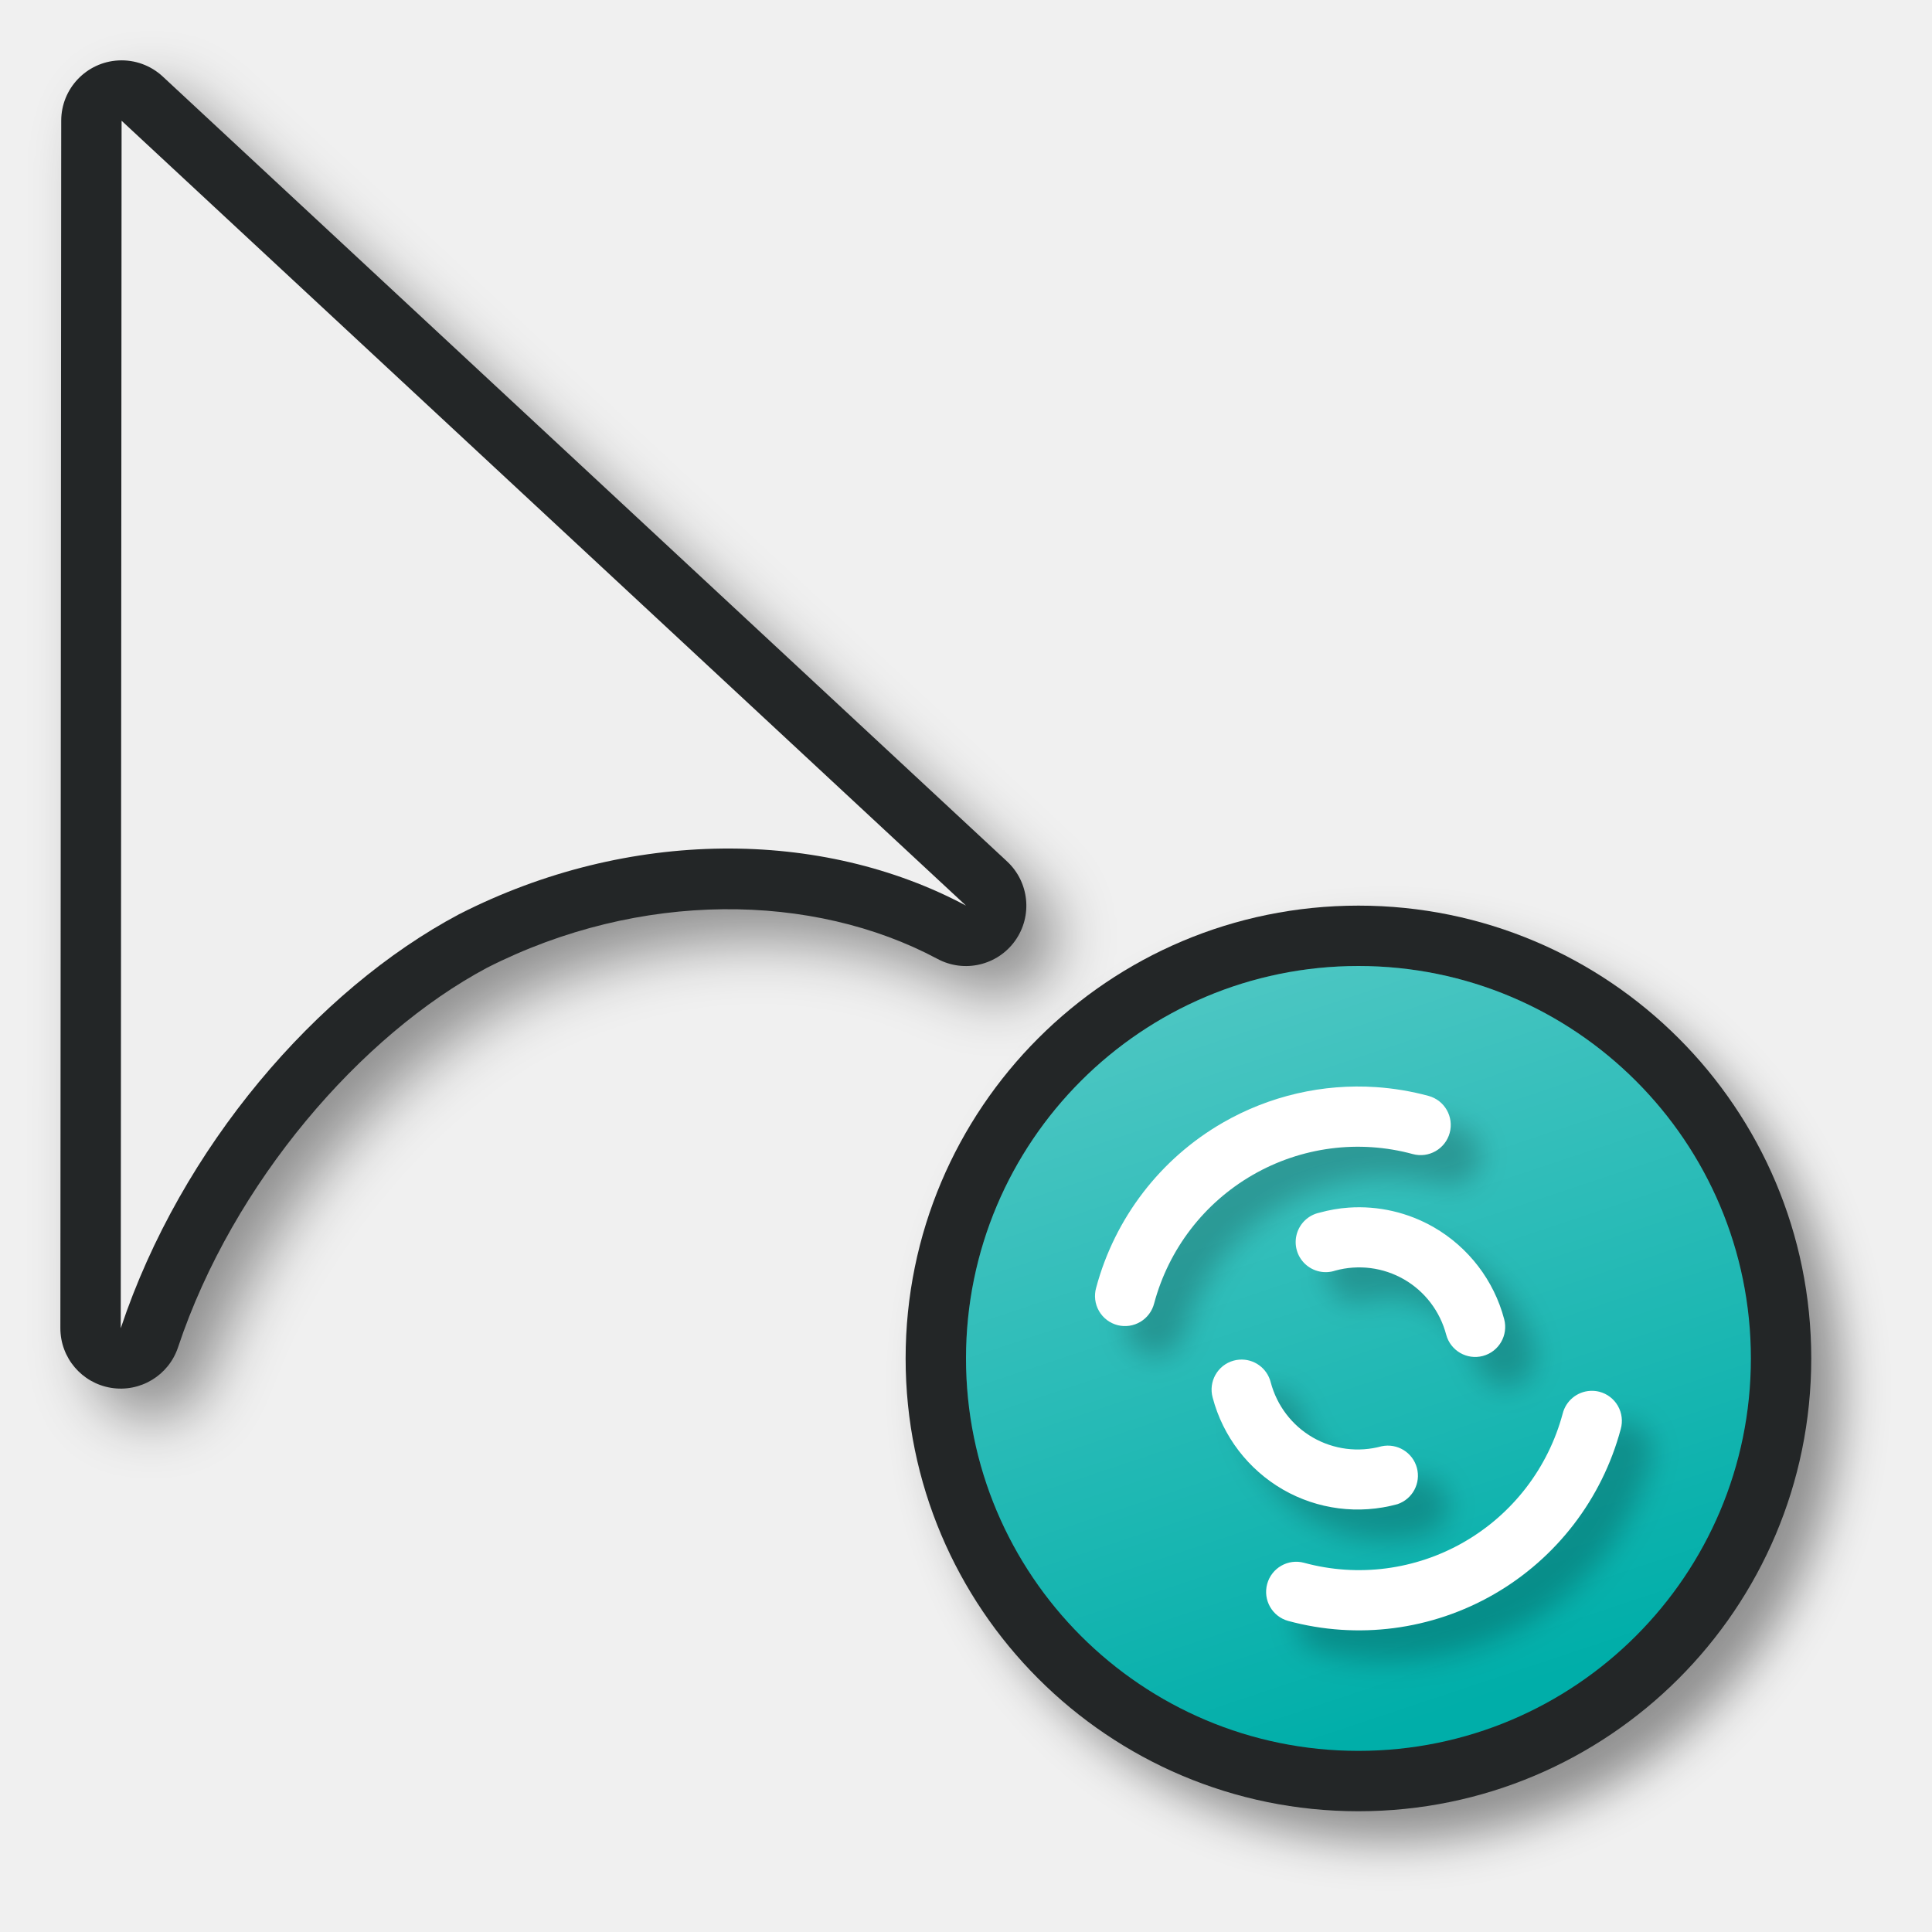
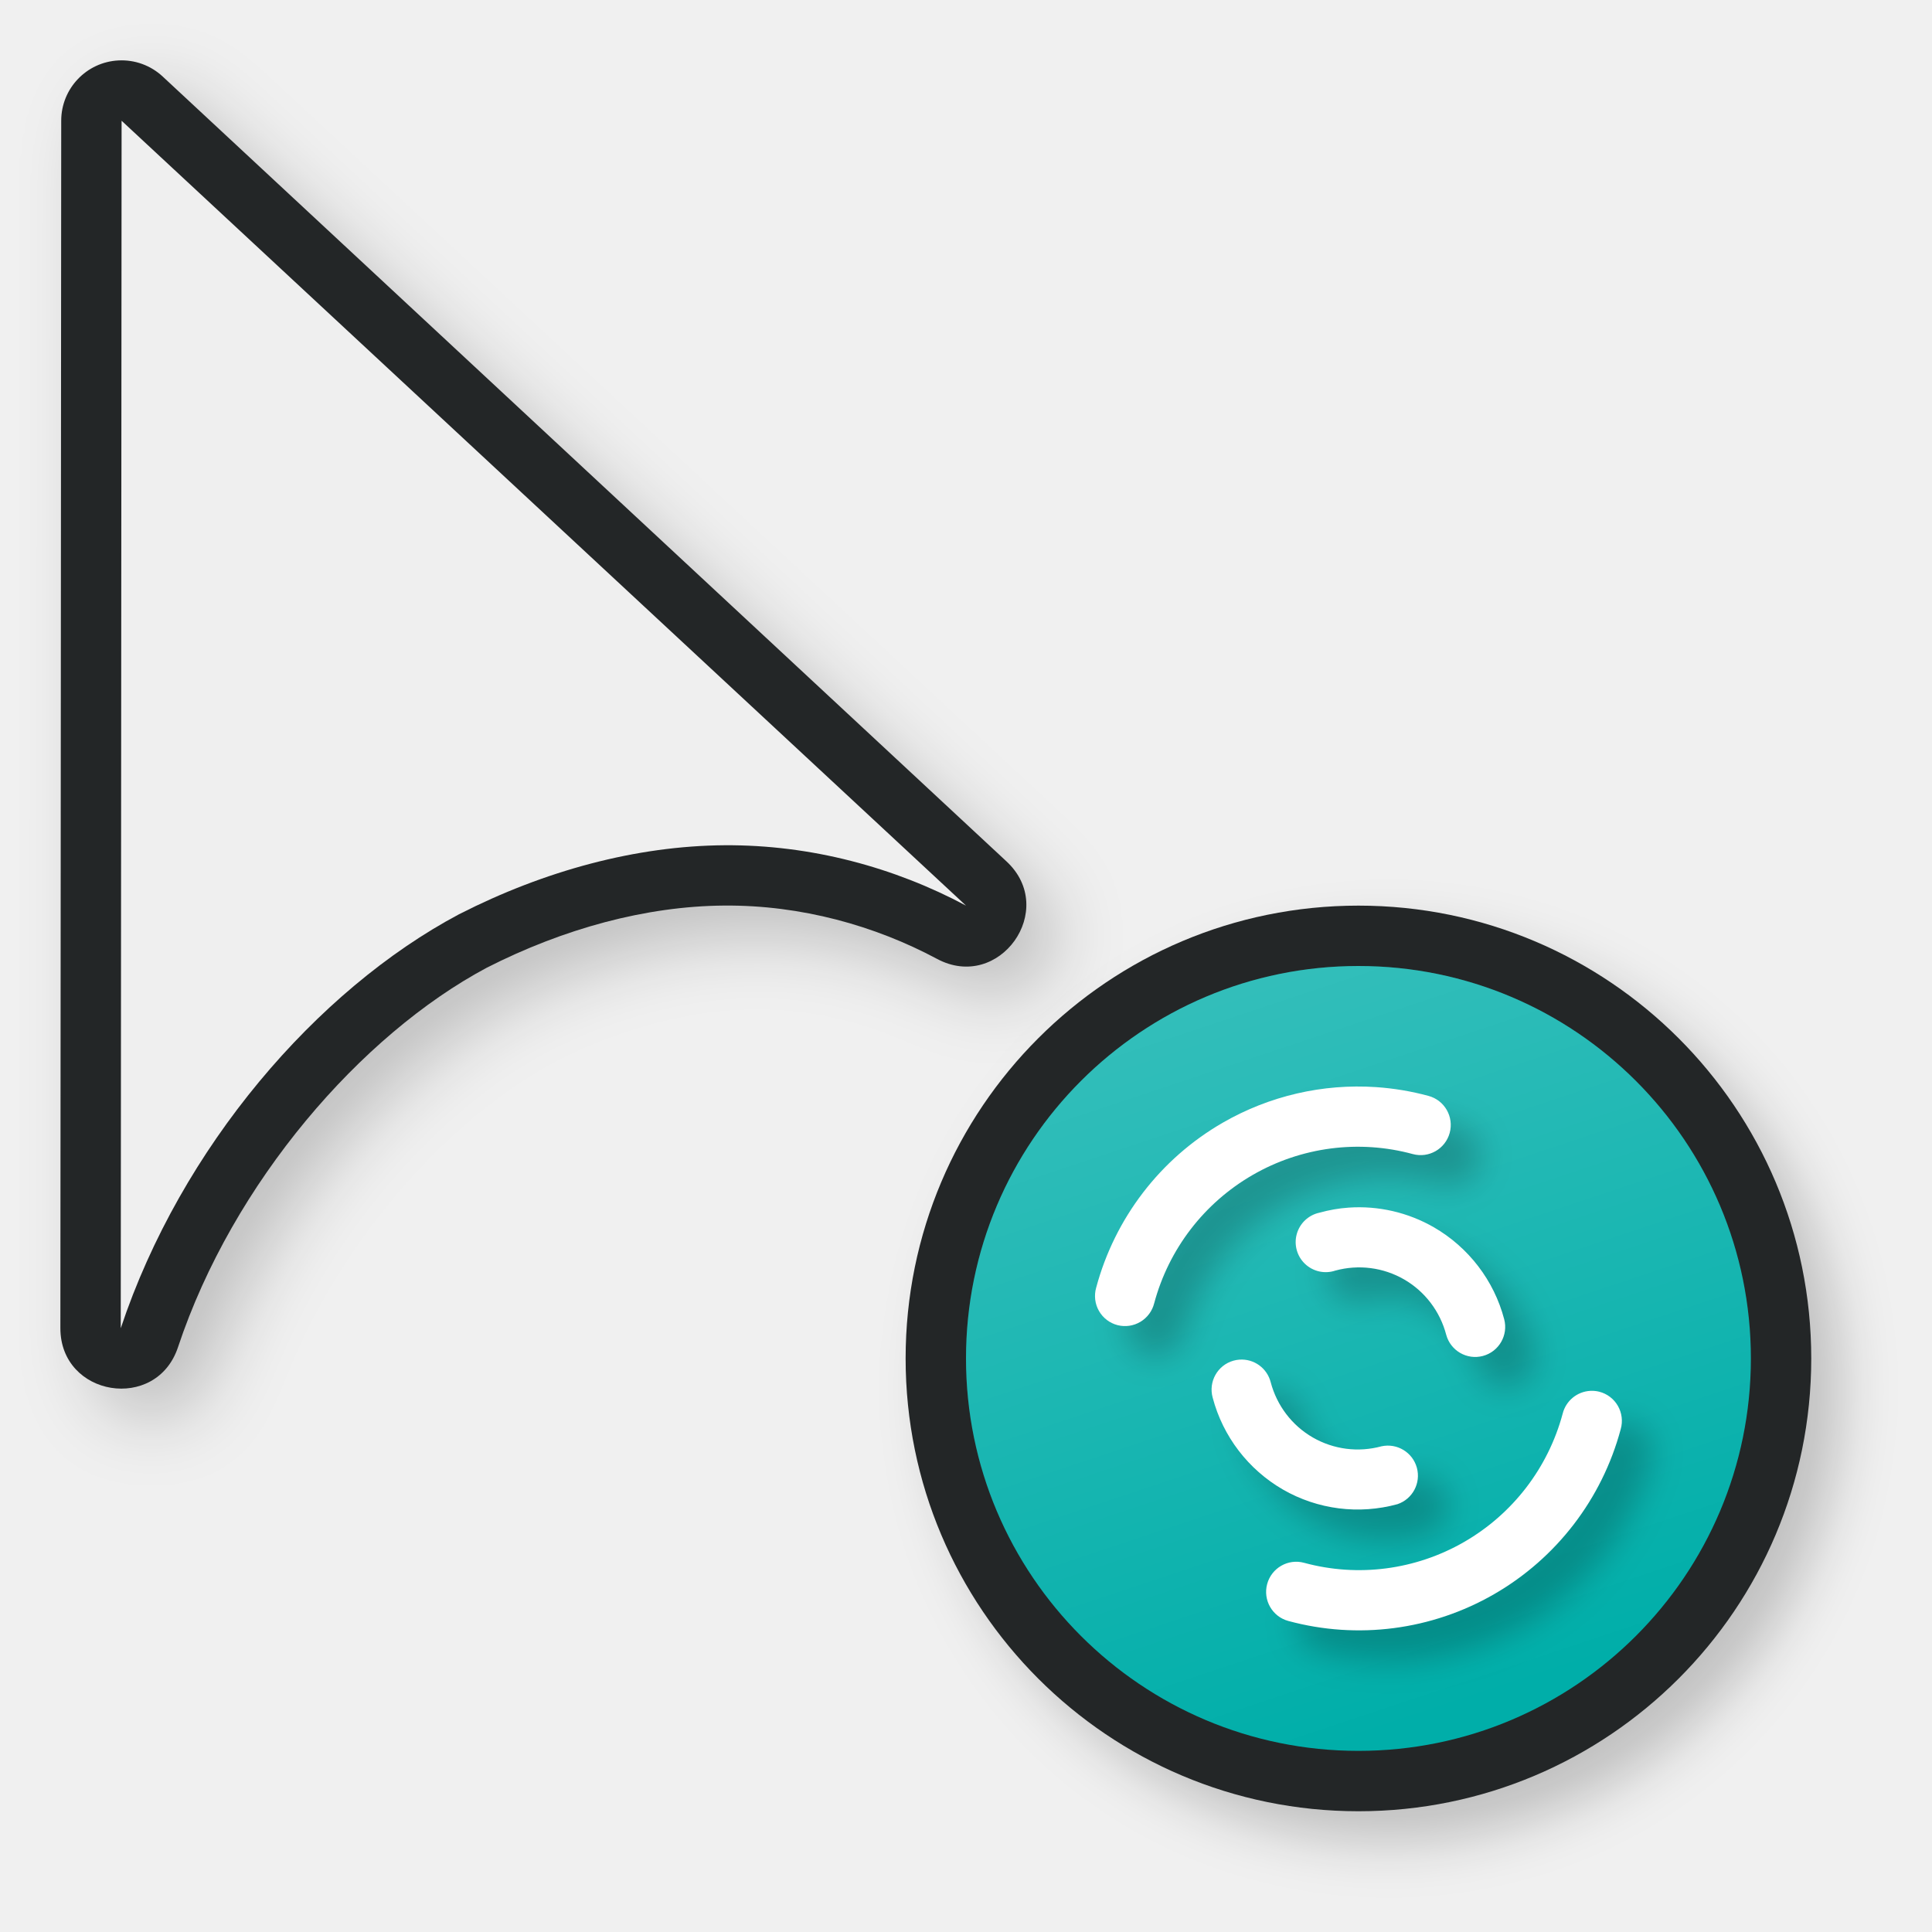
<svg xmlns="http://www.w3.org/2000/svg" xmlns:xlink="http://www.w3.org/1999/xlink" id="svg5327" width="32" height="32" version="1.1">
  <defs id="defs5329">
    <filter id="filter901" style="color-interpolation-filters:sRGB" width="1.143" height="1.104" x="-.07" y="-.05">
      <feGaussianBlur id="feGaussianBlur903" stdDeviation=".475" />
    </filter>
    <filter id="filter881" style="color-interpolation-filters:sRGB" width="1.12" height="1.12" x="-.06" y="-.06">
      <feGaussianBlur id="feGaussianBlur883" stdDeviation=".375" />
    </filter>
    <linearGradient id="linearGradient832" x1="21" x2="25" y1="16" y2="28" gradientUnits="userSpaceOnUse" xlink:href="#linearGradient830" />
    <linearGradient id="linearGradient830">
      <stop id="stop826" style="stop-color:#ffffff;stop-opacity:1" offset="0" />
      <stop id="stop828" style="stop-color:#ffffff;stop-opacity:0" offset="1" />
    </linearGradient>
    <filter id="filter865" style="color-interpolation-filters:sRGB" width="1.122" height="1.118" x="-.06" y="-.06">
      <feGaussianBlur id="feGaussianBlur867" stdDeviation=".222" />
    </filter>
+     <filter id="filter832" style="color-interpolation-filters:sRGB" width="1.171" height="1.124" x="-.09" y="-.06">
+       <feGaussianBlur id="feGaussianBlur834" stdDeviation=".57" />
+     </filter>
+     <filter id="filter844" style="color-interpolation-filters:sRGB" width="1.146" height="1.142" x="-.07" y="-.07">
+       <feGaussianBlur id="feGaussianBlur846" stdDeviation=".266" />
+     </filter>
+     <filter id="filter848" style="color-interpolation-filters:sRGB" width="1.144" height="1.144" x="-.07" y="-.07">
+       <feGaussianBlur id="feGaussianBlur850" stdDeviation=".45" />
+     </filter>
+     <filter id="filter914" style="color-interpolation-filters:sRGB" width="1.171" height="1.124" x="-.09" y="-.06">
+       <feGaussianBlur id="feGaussianBlur916" stdDeviation=".57" />
+     </filter>
  </defs>
-   <path id="path853" style="color:#000000;font-style:normal;font-variant:normal;font-weight:normal;font-stretch:normal;font-size:medium;line-height:normal;font-family:sans-serif;font-variant-ligatures:normal;font-variant-position:normal;font-variant-caps:normal;font-variant-numeric:normal;font-variant-alternates:normal;font-feature-settings:normal;text-indent:0;text-align:start;text-decoration:none;text-decoration-line:none;text-decoration-style:solid;text-decoration-color:#000000;letter-spacing:normal;word-spacing:normal;text-transform:none;writing-mode:lr-tb;direction:ltr;text-orientation:mixed;dominant-baseline:auto;baseline-shift:baseline;text-anchor:start;white-space:normal;shape-padding:0;clip-rule:nonzero;display:inline;overflow:visible;visibility:visible;opacity:0.4;isolation:auto;mix-blend-mode:normal;color-interpolation:sRGB;color-interpolation-filters:linearRGB;solid-color:#000000;solid-opacity:1;vector-effect:none;fill:#000000;fill-opacity:1;fill-rule:nonzero;stroke:none;stroke-width:2;stroke-linecap:round;stroke-linejoin:round;stroke-miterlimit:4;stroke-dasharray:none;stroke-dashoffset:0;stroke-opacity:1;filter:url(#filter901);color-rendering:auto;image-rendering:auto;shape-rendering:auto;text-rendering:auto;enable-background:accumulate" d="m 2.463,1.501 a 1,1 0 0 0 -0.949,0.998 l -0.014,19.999 a 1,1 0 0 0 1.949,0.316 C 4.361,20.08 6.486,17.639 8.565,16.53 11.102,15.24 13.968,15.282 16.027,16.382 a 1,1 0 0 0 1.152,-1.615 L 3.195,1.767 A 1,1 0 0 0 2.463,1.501 Z" />
-   <path id="path855" style="opacity:0.4;fill:#000000;fill-opacity:1;stroke:none;stroke-width:2.727;stroke-linecap:round;stroke-linejoin:round;stroke-miterlimit:4;stroke-dasharray:none;stroke-opacity:1;filter:url(#filter881)" d="M 30.5,23 A 7.5,7.5 0 0 1 23,30.5 7.5,7.5 0 0 1 15.5,23 7.5,7.5 0 0 1 23,15.5 7.5,7.5 0 0 1 30.5,23 Z" />
-   <path id="path848" style="color:#000000;font-style:normal;font-variant:normal;font-weight:normal;font-stretch:normal;font-size:medium;line-height:normal;font-family:sans-serif;font-variant-ligatures:normal;font-variant-position:normal;font-variant-caps:normal;font-variant-numeric:normal;font-variant-alternates:normal;font-feature-settings:normal;text-indent:0;text-align:start;text-decoration:none;text-decoration-line:none;text-decoration-style:solid;text-decoration-color:#000000;letter-spacing:normal;word-spacing:normal;text-transform:none;writing-mode:lr-tb;direction:ltr;text-orientation:mixed;dominant-baseline:auto;baseline-shift:baseline;text-anchor:start;white-space:normal;shape-padding:0;clip-rule:nonzero;display:inline;overflow:visible;visibility:visible;opacity:1;isolation:auto;mix-blend-mode:normal;color-interpolation:sRGB;color-interpolation-filters:linearRGB;solid-color:#000000;solid-opacity:1;vector-effect:none;fill:#232627;fill-opacity:1;fill-rule:nonzero;stroke:none;stroke-width:2;stroke-linecap:round;stroke-linejoin:round;stroke-miterlimit:4;stroke-dasharray:none;stroke-dashoffset:0;stroke-opacity:1;color-rendering:auto;image-rendering:auto;shape-rendering:auto;text-rendering:auto;enable-background:accumulate" d="M 1.963,1.001 A 1,1 0 0 0 1.014,1.999 L 1,21.999 a 1,1 0 0 0 1.949,0.316 C 3.861,19.58 5.986,17.139 8.065,16.03 10.602,14.74 13.468,14.782 15.527,15.882 a 1,1 0 0 0 1.152,-1.615 L 2.695,1.267 A 1,1 0 0 0 1.963,1.001 Z" />
+   <path id="path855" style="opacity:0.2;fill:#000000;fill-opacity:1;stroke:none;stroke-width:2.727;stroke-linecap:round;stroke-linejoin:round;stroke-miterlimit:4;stroke-dasharray:none;stroke-opacity:1;filter:url(#filter848)" d="M 30.5,23 A 7.5,7.5 0 0 1 23,30.5 7.5,7.5 0 0 1 15.5,23 7.5,7.5 0 0 1 23,15.5 7.5,7.5 0 0 1 30.5,23 Z" />
  <path id="path840-3" style="opacity:1;fill:#232627;fill-opacity:1;stroke:none;stroke-width:2.727;stroke-linecap:round;stroke-linejoin:round;stroke-miterlimit:4;stroke-dasharray:none;stroke-opacity:1" d="m 30,22.5 a 7.5,7.5 0 0 1 -7.5,7.5 7.5,7.5 0 0 1 -7.5,-7.5 7.5,7.5 0 0 1 7.5,-7.5 7.5,7.5 0 0 1 7.5,7.5 z" />
  <path id="path839" style="opacity:1;fill:#00aea9;fill-opacity:1;stroke:none;stroke-width:2.364;stroke-linecap:round;stroke-linejoin:round;stroke-miterlimit:4;stroke-dasharray:none;stroke-opacity:1" d="m 29,22.5 a 6.5,6.5 0 0 1 -6.5,6.5 6.5,6.5 0 0 1 -6.5,-6.5 6.5,6.5 0 0 1 6.5,-6.5 6.5,6.5 0 0 1 6.5,6.5 z" />
-   <path id="path824" style="opacity:0.3;fill:url(#linearGradient832);fill-opacity:1;stroke:none;stroke-width:2.364;stroke-linecap:round;stroke-linejoin:round;stroke-miterlimit:4;stroke-dasharray:none;stroke-opacity:1" d="m 29,22.5 a 6.5,6.5 0 0 1 -6.5,6.5 6.5,6.5 0 0 1 -6.5,-6.5 6.5,6.5 0 0 1 6.5,-6.5 6.5,6.5 0 0 1 6.5,6.5 z" />
-   <path id="path823" style="opacity:1;fill:#efefef;fill-opacity:1;stroke:none;stroke-width:1.679;stroke-linecap:round;stroke-linejoin:round;stroke-miterlimit:4;stroke-dasharray:none;stroke-opacity:1" d="M 2.014,2 2,22 C 3,19 5.247,16.396 7.603,15.143 10.419,13.707 13.614,13.725 16,15 Z" />
-   <path id="path843" style="color:#000000;font-style:normal;font-variant:normal;font-weight:normal;font-stretch:normal;font-size:medium;line-height:normal;font-family:sans-serif;font-variant-ligatures:normal;font-variant-position:normal;font-variant-caps:normal;font-variant-numeric:normal;font-variant-alternates:normal;font-feature-settings:normal;text-indent:0;text-align:start;text-decoration:none;text-decoration-line:none;text-decoration-style:solid;text-decoration-color:#000000;letter-spacing:normal;word-spacing:normal;text-transform:none;writing-mode:lr-tb;direction:ltr;text-orientation:mixed;dominant-baseline:auto;baseline-shift:baseline;text-anchor:start;white-space:normal;shape-padding:0;clip-rule:nonzero;display:inline;overflow:visible;visibility:visible;opacity:0.2;isolation:auto;mix-blend-mode:normal;color-interpolation:sRGB;color-interpolation-filters:linearRGB;solid-color:#000000;solid-opacity:1;vector-effect:none;fill:#000000;fill-opacity:1;fill-rule:nonzero;stroke:none;stroke-width:0.997;stroke-linecap:round;stroke-linejoin:round;stroke-miterlimit:4;stroke-dasharray:none;stroke-dashoffset:0;stroke-opacity:1;color-rendering:auto;image-rendering:auto;shape-rendering:auto;text-rendering:auto;enable-background:accumulate;filter:url(#filter865)" d="m 23.291,18.506 c -0.879,-0.059 -1.764,0.143 -2.539,0.59 -1.033,0.596 -1.787,1.579 -2.096,2.732 a 0.498,0.499 15 0 0 0.355,0.621 0.498,0.499 15 0 0 0.605,-0.363 c 0.24,-0.897 0.827,-1.661 1.631,-2.125 0.804,-0.464 1.758,-0.589 2.652,-0.346 a 0.498,0.499 15 1 0 0.262,-0.963 c -0.287,-0.078 -0.578,-0.127 -0.871,-0.146 z m -0.453,1.996 c -0.163,0.011 -0.325,0.04 -0.484,0.084 a 0.498,0.498 75 1 0 0.264,0.959 c 0.384,-0.105 0.794,-0.053 1.139,0.146 0.345,0.199 0.595,0.529 0.697,0.914 a 0.498,0.497 75 1 0 0.961,-0.256 C 25.245,21.708 24.825,21.16 24.25,20.828 23.819,20.58 23.327,20.468 22.838,20.502 Z M 21.027,23.02 a 0.498,0.497 75 0 0 -0.098,0.018 0.498,0.497 75 0 0 -0.344,0.613 c 0.17,0.642 0.59,1.19 1.164,1.521 0.575,0.331 1.257,0.417 1.896,0.242 a 0.498,0.498 75 0 0 -0.264,-0.959 c -0.384,0.105 -0.794,0.053 -1.139,-0.146 -0.345,-0.199 -0.595,-0.529 -0.697,-0.914 a 0.498,0.497 75 0 0 -0.52,-0.375 z m 5.812,0.518 a 0.498,0.499 15 0 0 -0.457,0.377 c -0.24,0.897 -0.827,1.661 -1.631,2.125 -0.804,0.464 -1.758,0.589 -2.652,0.346 a 0.498,0.499 15 1 0 -0.262,0.963 c 1.149,0.312 2.377,0.152 3.41,-0.443 1.033,-0.596 1.787,-1.579 2.096,-2.732 A 0.498,0.499 15 0 0 26.988,23.551 0.498,0.499 15 0 0 26.84,23.537 Z" />
+   <path id="path824" style="opacity:0.2;fill:url(#linearGradient832);fill-opacity:1;stroke:none;stroke-width:2.364;stroke-linecap:round;stroke-linejoin:round;stroke-miterlimit:4;stroke-dasharray:none;stroke-opacity:1" d="m 29,22.5 a 6.5,6.5 0 0 1 -6.5,6.5 6.5,6.5 0 0 1 -6.5,-6.5 6.5,6.5 0 0 1 6.5,-6.5 6.5,6.5 0 0 1 6.5,6.5 z" />
+   <path id="path843" style="color:#000000;font-style:normal;font-variant:normal;font-weight:normal;font-stretch:normal;font-size:medium;line-height:normal;font-family:sans-serif;font-variant-ligatures:normal;font-variant-position:normal;font-variant-caps:normal;font-variant-numeric:normal;font-variant-alternates:normal;font-feature-settings:normal;text-indent:0;text-align:start;text-decoration:none;text-decoration-line:none;text-decoration-style:solid;text-decoration-color:#000000;letter-spacing:normal;word-spacing:normal;text-transform:none;writing-mode:lr-tb;direction:ltr;text-orientation:mixed;dominant-baseline:auto;baseline-shift:baseline;text-anchor:start;white-space:normal;shape-padding:0;clip-rule:nonzero;display:inline;overflow:visible;visibility:visible;opacity:0.2;isolation:auto;mix-blend-mode:normal;color-interpolation:sRGB;color-interpolation-filters:linearRGB;solid-color:#000000;solid-opacity:1;vector-effect:none;fill:#000000;fill-opacity:1;fill-rule:nonzero;stroke:none;stroke-width:0.997;stroke-linecap:round;stroke-linejoin:round;stroke-miterlimit:4;stroke-dasharray:none;stroke-dashoffset:0;stroke-opacity:1;color-rendering:auto;image-rendering:auto;shape-rendering:auto;text-rendering:auto;enable-background:accumulate;filter:url(#filter844)" d="m 23.291,18.506 c -0.879,-0.059 -1.764,0.143 -2.539,0.59 -1.033,0.596 -1.787,1.579 -2.096,2.732 a 0.498,0.499 15 0 0 0.355,0.621 0.498,0.499 15 0 0 0.605,-0.363 c 0.24,-0.897 0.827,-1.661 1.631,-2.125 0.804,-0.464 1.758,-0.589 2.652,-0.346 a 0.498,0.499 15 1 0 0.262,-0.963 c -0.287,-0.078 -0.578,-0.127 -0.871,-0.146 z m -0.453,1.996 c -0.163,0.011 -0.325,0.04 -0.484,0.084 a 0.498,0.498 75 1 0 0.264,0.959 c 0.384,-0.105 0.794,-0.053 1.139,0.146 0.345,0.199 0.595,0.529 0.697,0.914 a 0.498,0.497 75 1 0 0.961,-0.256 C 25.245,21.708 24.825,21.16 24.25,20.828 23.819,20.58 23.327,20.468 22.838,20.502 Z M 21.027,23.02 a 0.498,0.497 75 0 0 -0.098,0.018 0.498,0.497 75 0 0 -0.344,0.613 c 0.17,0.642 0.59,1.19 1.164,1.521 0.575,0.331 1.257,0.417 1.896,0.242 a 0.498,0.498 75 0 0 -0.264,-0.959 c -0.384,0.105 -0.794,0.053 -1.139,-0.146 -0.345,-0.199 -0.595,-0.529 -0.697,-0.914 a 0.498,0.497 75 0 0 -0.52,-0.375 z m 5.812,0.518 a 0.498,0.499 15 0 0 -0.457,0.377 c -0.24,0.897 -0.827,1.661 -1.631,2.125 -0.804,0.464 -1.758,0.589 -2.652,0.346 a 0.498,0.499 15 1 0 -0.262,0.963 c 1.149,0.312 2.377,0.152 3.41,-0.443 1.033,-0.596 1.787,-1.579 2.096,-2.732 A 0.498,0.499 15 0 0 26.988,23.551 0.498,0.499 15 0 0 26.84,23.537 Z" />
  <path id="path826" style="color:#000000;font-style:normal;font-variant:normal;font-weight:normal;font-stretch:normal;font-size:medium;line-height:normal;font-family:sans-serif;font-variant-ligatures:normal;font-variant-position:normal;font-variant-caps:normal;font-variant-numeric:normal;font-variant-alternates:normal;font-feature-settings:normal;text-indent:0;text-align:start;text-decoration:none;text-decoration-line:none;text-decoration-style:solid;text-decoration-color:#000000;letter-spacing:normal;word-spacing:normal;text-transform:none;writing-mode:lr-tb;direction:ltr;text-orientation:mixed;dominant-baseline:auto;baseline-shift:baseline;text-anchor:start;white-space:normal;shape-padding:0;clip-rule:nonzero;display:inline;overflow:visible;visibility:visible;opacity:1;isolation:auto;mix-blend-mode:normal;color-interpolation:sRGB;color-interpolation-filters:linearRGB;solid-color:#000000;solid-opacity:1;vector-effect:none;fill:#ffffff;fill-opacity:1;fill-rule:nonzero;stroke:none;stroke-width:0.997;stroke-linecap:round;stroke-linejoin:round;stroke-miterlimit:4;stroke-dasharray:none;stroke-dashoffset:0;stroke-opacity:1;color-rendering:auto;image-rendering:auto;shape-rendering:auto;text-rendering:auto;enable-background:accumulate" d="M 22.791 18.006 C 21.912 17.947 21.027 18.149 20.252 18.596 C 19.219 19.192 18.465 20.175 18.156 21.328 A 0.498 0.499 15 0 0 18.512 21.949 A 0.498 0.499 15 0 0 19.117 21.586 C 19.358 20.688 19.944 19.925 20.748 19.461 C 21.552 18.997 22.506 18.872 23.4 19.115 A 0.498 0.499 15 1 0 23.662 18.152 C 23.375 18.074 23.084 18.026 22.791 18.006 z M 22.338 20.002 C 22.175 20.013 22.013 20.042 21.854 20.086 A 0.498 0.498 75 1 0 22.117 21.045 C 22.501 20.94 22.911 20.992 23.256 21.191 C 23.601 21.39 23.851 21.72 23.953 22.105 A 0.498 0.497 75 1 0 24.914 21.85 C 24.745 21.208 24.324 20.66 23.75 20.328 C 23.319 20.08 22.827 19.968 22.338 20.002 z M 20.527 22.52 A 0.498 0.497 75 0 0 20.43 22.537 A 0.498 0.497 75 0 0 20.086 23.15 C 20.255 23.792 20.676 24.34 21.25 24.672 C 21.825 25.003 22.507 25.089 23.146 24.914 A 0.498 0.498 75 0 0 22.883 23.955 C 22.499 24.06 22.089 24.008 21.744 23.809 C 21.399 23.61 21.149 23.28 21.047 22.895 A 0.498 0.497 75 0 0 20.527 22.52 z M 26.34 23.037 A 0.498 0.499 15 0 0 25.883 23.414 C 25.642 24.312 25.056 25.075 24.252 25.539 C 23.448 26.003 22.494 26.128 21.6 25.885 A 0.498 0.499 15 1 0 21.338 26.848 C 22.487 27.16 23.715 27 24.748 26.404 C 25.781 25.808 26.535 24.825 26.844 23.672 A 0.498 0.499 15 0 0 26.488 23.051 A 0.498 0.499 15 0 0 26.34 23.037 z" />
+   <path id="path887" style="color:#000000;font-style:normal;font-variant:normal;font-weight:normal;font-stretch:normal;font-size:medium;line-height:normal;font-family:sans-serif;font-variant-ligatures:normal;font-variant-position:normal;font-variant-caps:normal;font-variant-numeric:normal;font-variant-alternates:normal;font-feature-settings:normal;text-indent:0;text-align:start;text-decoration:none;text-decoration-line:none;text-decoration-style:solid;text-decoration-color:#000000;letter-spacing:normal;word-spacing:normal;text-transform:none;writing-mode:lr-tb;direction:ltr;text-orientation:mixed;dominant-baseline:auto;baseline-shift:baseline;text-anchor:start;white-space:normal;shape-padding:0;clip-rule:nonzero;display:inline;overflow:visible;visibility:visible;opacity:0.2;isolation:auto;mix-blend-mode:normal;color-interpolation:sRGB;color-interpolation-filters:linearRGB;solid-color:#000000;solid-opacity:1;vector-effect:none;fill:#000000;fill-opacity:1;fill-rule:nonzero;stroke:none;stroke-width:1.999;stroke-linecap:round;stroke-linejoin:round;stroke-miterlimit:4;stroke-dasharray:none;stroke-dashoffset:0;stroke-opacity:1;filter:url(#filter914);color-rendering:auto;image-rendering:auto;shape-rendering:auto;text-rendering:auto;enable-background:accumulate" d="M 2.462,1.501 C 1.931,1.528 1.514,1.967 1.514,2.499 L 1.5,22.498 c -0.001,1.136 1.59,1.394 1.948,0.316 0.911,-2.735 3.035,-5.176 5.113,-6.285 1.276,-0.649 2.635,-1.02 3.932,-1.03 1.281,-0.01 2.502,0.335 3.525,0.882 1.034,0.556 2.013,-0.818 1.151,-1.615 L 3.194,1.767 C 2.996,1.583 2.732,1.487 2.462,1.501 Z" />
+   <path id="path848" style="color:#000000;font-style:normal;font-variant:normal;font-weight:normal;font-stretch:normal;font-size:medium;line-height:normal;font-family:sans-serif;font-variant-ligatures:normal;font-variant-position:normal;font-variant-caps:normal;font-variant-numeric:normal;font-variant-alternates:normal;font-feature-settings:normal;text-indent:0;text-align:start;text-decoration:none;text-decoration-line:none;text-decoration-style:solid;text-decoration-color:#000000;letter-spacing:normal;word-spacing:normal;text-transform:none;writing-mode:lr-tb;direction:ltr;text-orientation:mixed;dominant-baseline:auto;baseline-shift:baseline;text-anchor:start;white-space:normal;shape-padding:0;clip-rule:nonzero;display:inline;overflow:visible;visibility:visible;opacity:1;isolation:auto;mix-blend-mode:normal;color-interpolation:sRGB;color-interpolation-filters:linearRGB;solid-color:#000000;solid-opacity:1;vector-effect:none;fill:#232627;fill-opacity:1;fill-rule:nonzero;stroke:none;stroke-width:1.999;stroke-linecap:round;stroke-linejoin:round;stroke-miterlimit:4;stroke-dasharray:none;stroke-dashoffset:0;stroke-opacity:1;color-rendering:auto;image-rendering:auto;shape-rendering:auto;text-rendering:auto;enable-background:accumulate" d="M 1.962,1.001 C 1.431,1.028 1.014,1.467 1.014,1.999 L 1,21.998 c -0.001,1.136 1.59,1.394 1.948,0.316 0.911,-2.735 3.035,-5.176 5.113,-6.285 1.276,-0.649 2.635,-1.02 3.932,-1.03 1.281,-0.01 2.502,0.335 3.525,0.882 1.034,0.556 2.013,-0.818 1.151,-1.615 L 2.694,1.267 C 2.496,1.083 2.232,0.987 1.962,1.001 Z" />
+   <path id="path823" style="opacity:1;fill:#efefef;fill-opacity:1;stroke:none;stroke-width:1.679;stroke-linecap:round;stroke-linejoin:round;stroke-miterlimit:4;stroke-dasharray:none;stroke-opacity:1" d="M 2.014,2 2,22 C 3,19 5.247,16.396 7.603,15.143 9.023,14.419 10.54,14.01 12,14 c 1.436,-0.01 2.817,0.368 4,1 z" />
</svg>
